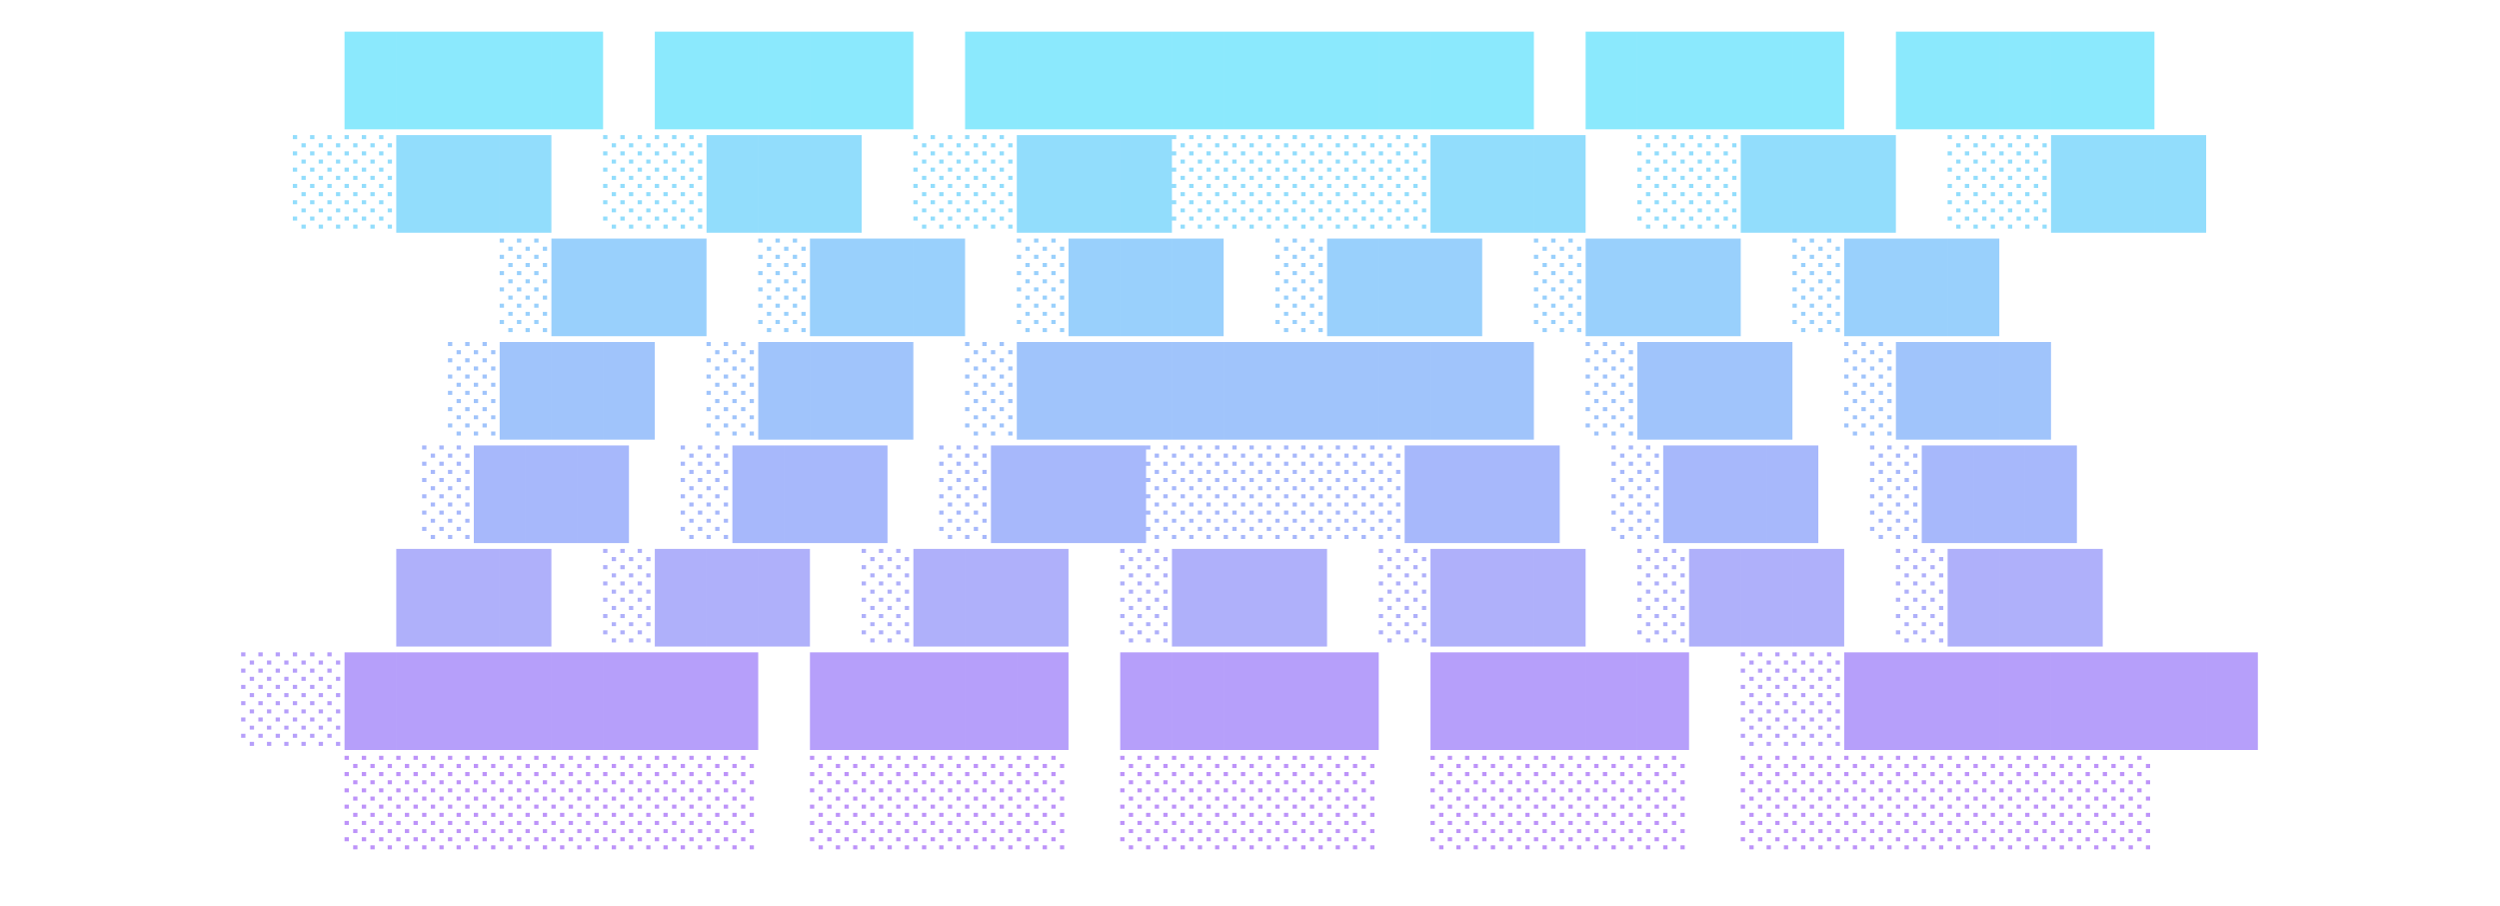
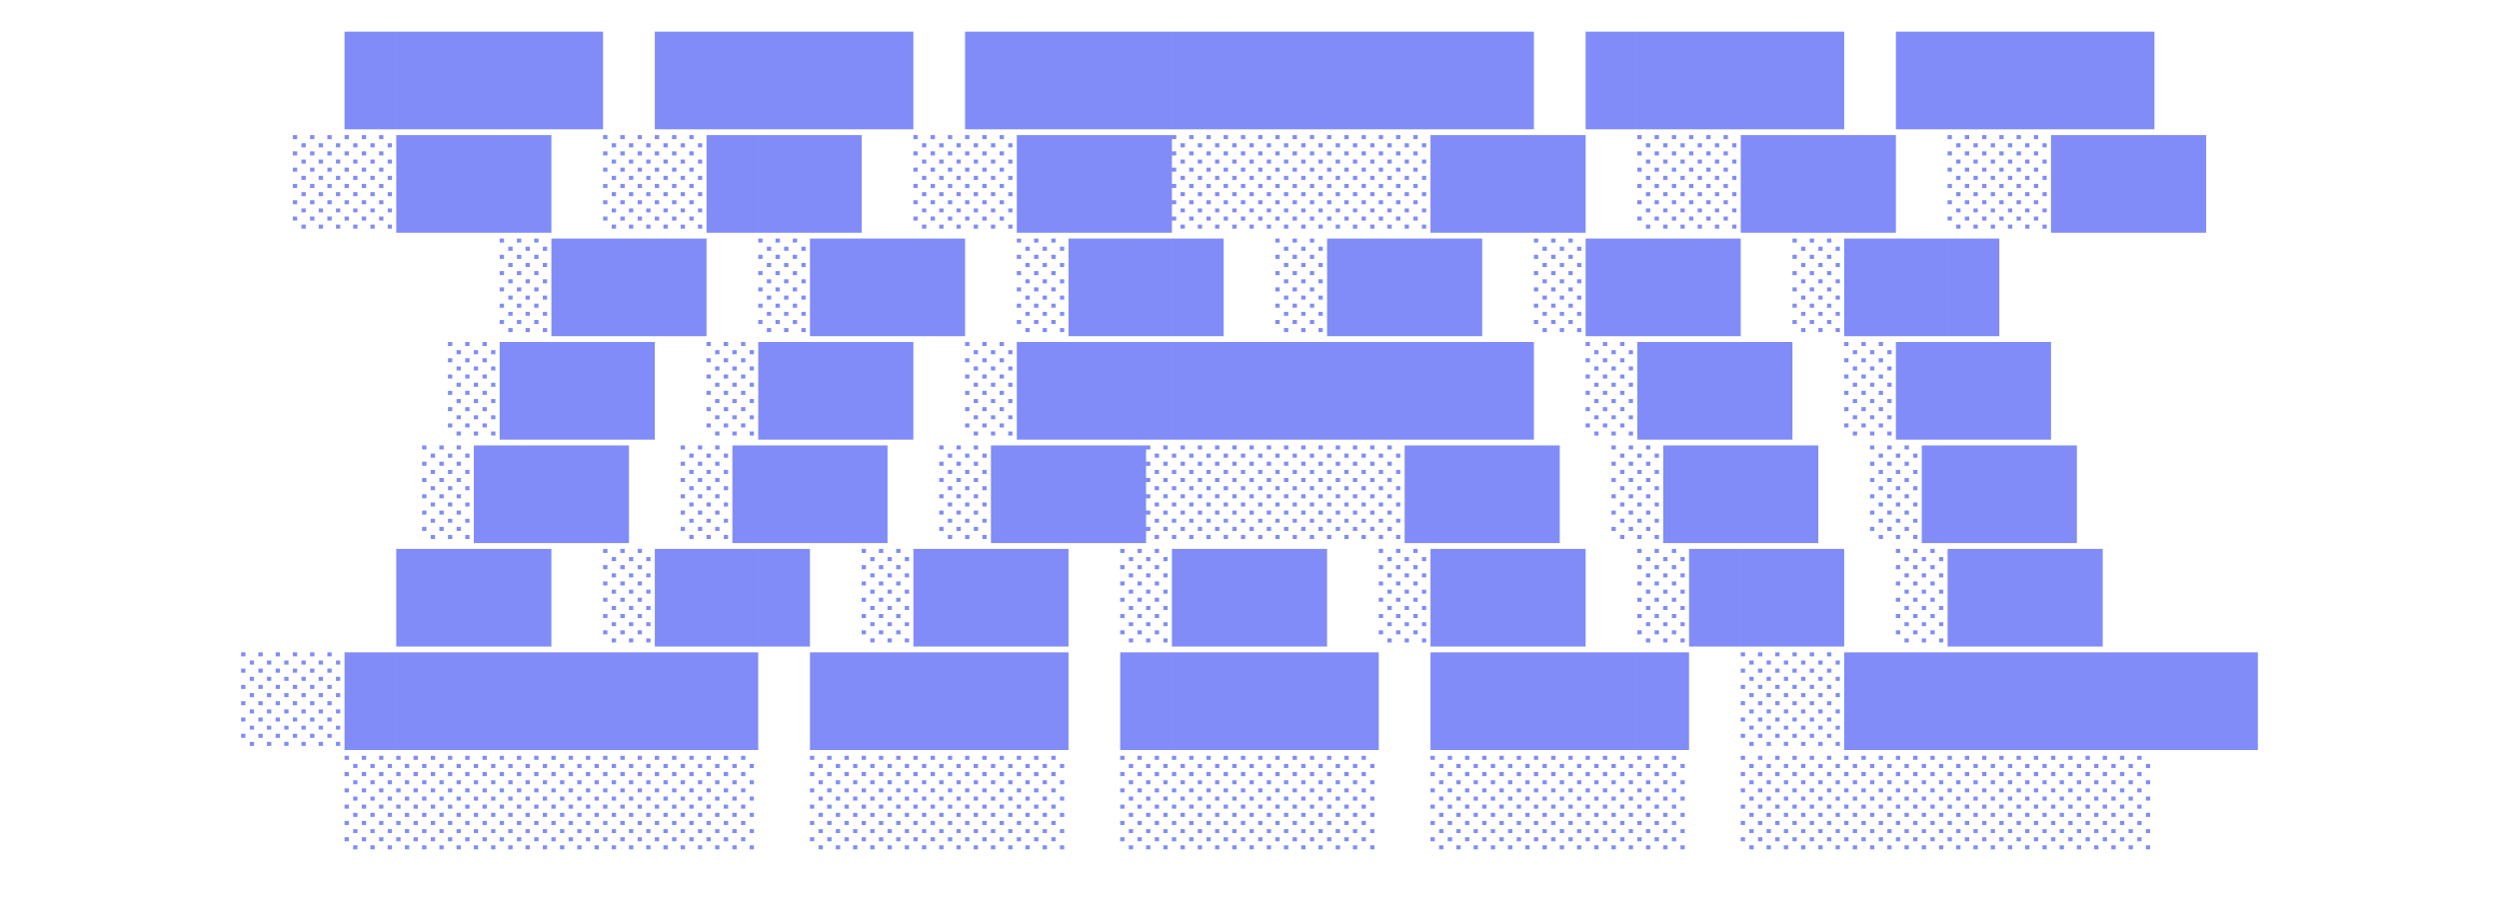
<svg xmlns="http://www.w3.org/2000/svg" viewBox="0 0 580 210" fill="none">
  <style>
    text {
      font-family: 'SFMono-Regular', 'Menlo', 'Monaco', 'Consolas', 'Liberation Mono', 'Courier New', monospace;
      font-size: 20px;
      white-space: pre;
    }
  </style>
-   <text x="50%" y="24" text-anchor="middle" fill="#8BE9FD">       █████ █████ ███████████   █████  █████ </text>
-   <text x="50%" y="48" text-anchor="middle" fill="#92DDFC">      ░░███ ░░███ ░░███░░░░░███ ░░███  ░░███ </text>
-   <text x="50%" y="72" text-anchor="middle" fill="#99D0FC">       ░███  ░███  ░███    ░███  ░███   ░███ </text>
-   <text x="50%" y="96" text-anchor="middle" fill="#A0C4FB">       ░███  ░███  ░██████████   ░███   ░███ </text>
-   <text x="50%" y="120" text-anchor="middle" fill="#A7B8FB">       ░███  ░███  ░███░░░░░███  ░███   ░███ </text>
-   <text x="50%" y="144" text-anchor="middle" fill="#AFB0FA"> ███   ░███  ░███  ░███    ░███  ░███   ░███ </text>
-   <text x="50%" y="168" text-anchor="middle" fill="#B69FFA">░░████████   █████ █████   █████ ░░████████  </text>
-   <text x="50%" y="192" text-anchor="middle" fill="#BD93F9"> ░░░░░░░░   ░░░░░ ░░░░░   ░░░░░   ░░░░░░░░  </text>
+   <text x="50%" y="24" text-anchor="middle" fill="#818CF8">       █████ █████ ███████████   █████  █████ </text>
+   <text x="50%" y="48" text-anchor="middle" fill="#818CF8">      ░░███ ░░███ ░░███░░░░░███ ░░███  ░░███ </text>
+   <text x="50%" y="72" text-anchor="middle" fill="#818CF8">       ░███  ░███  ░███    ░███  ░███   ░███ </text>
+   <text x="50%" y="96" text-anchor="middle" fill="#818CF8">       ░███  ░███  ░██████████   ░███   ░███ </text>
+   <text x="50%" y="120" text-anchor="middle" fill="#818CF8">       ░███  ░███  ░███░░░░░███  ░███   ░███ </text>
+   <text x="50%" y="144" text-anchor="middle" fill="#818CF8"> ███   ░███  ░███  ░███    ░███  ░███   ░███ </text>
+   <text x="50%" y="168" text-anchor="middle" fill="#818CF8">░░████████   █████ █████   █████ ░░████████  </text>
+   <text x="50%" y="192" text-anchor="middle" fill="#818CF8"> ░░░░░░░░   ░░░░░ ░░░░░   ░░░░░   ░░░░░░░░  </text>
</svg>
